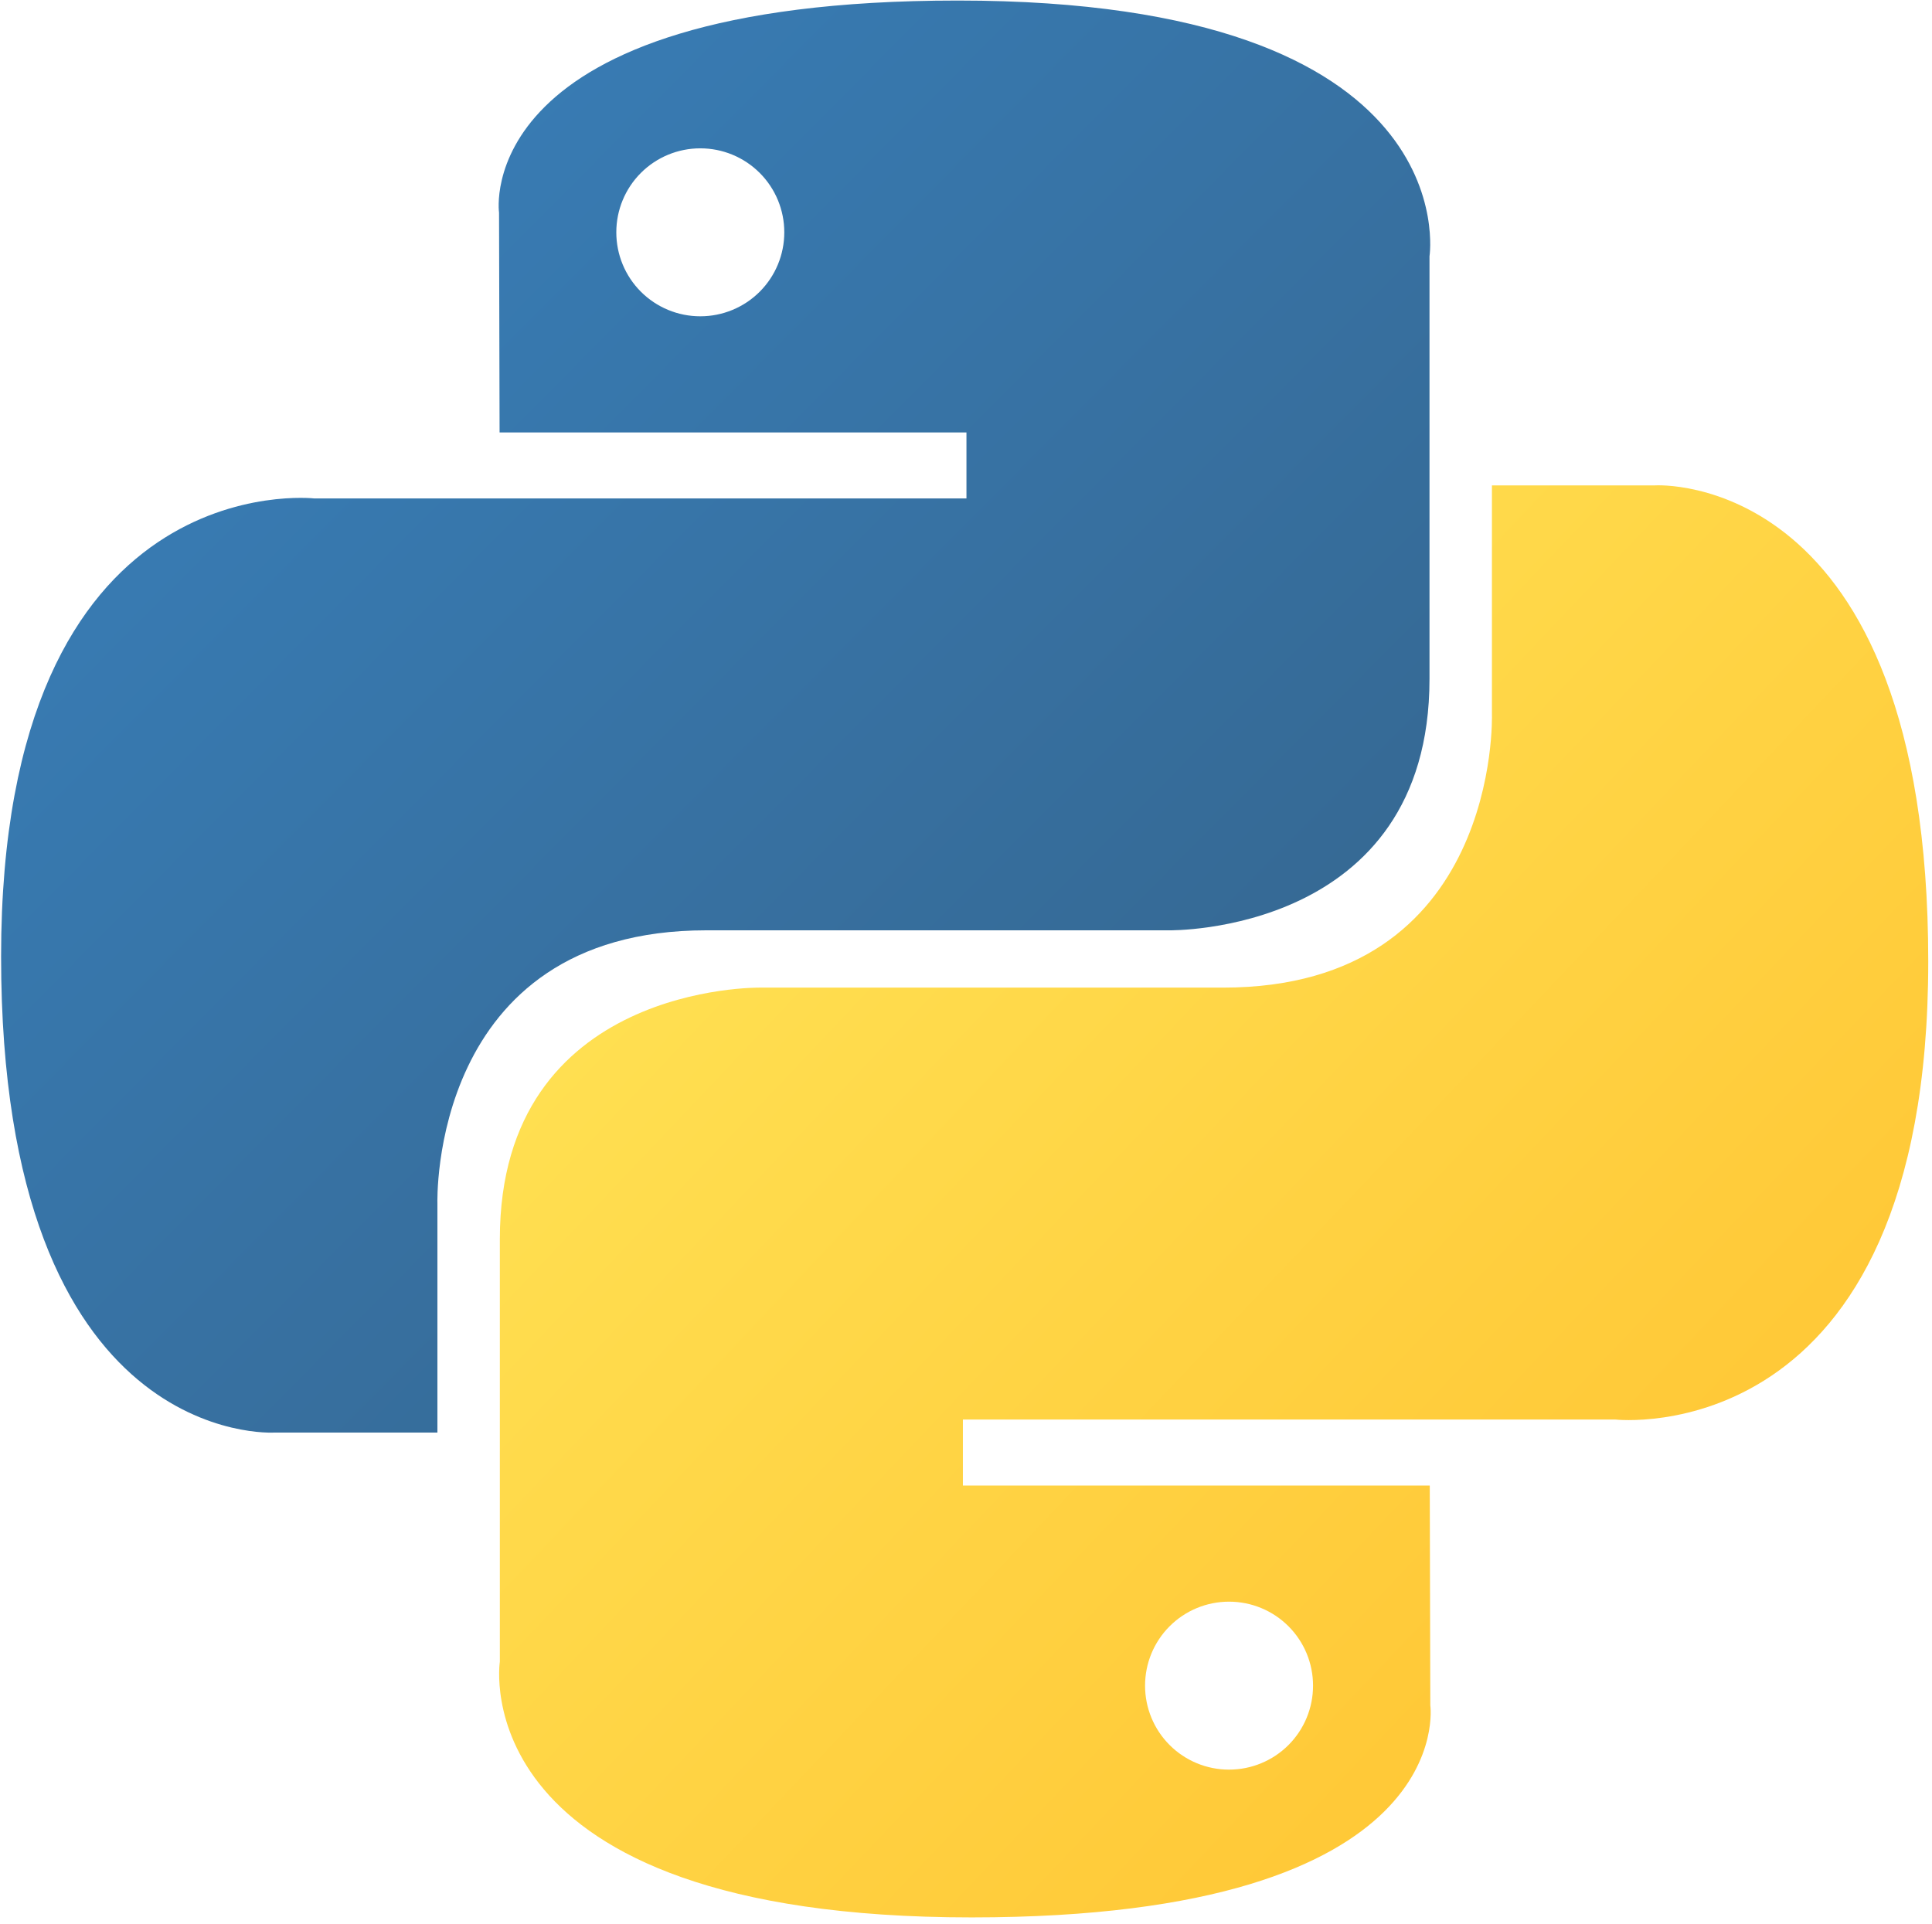
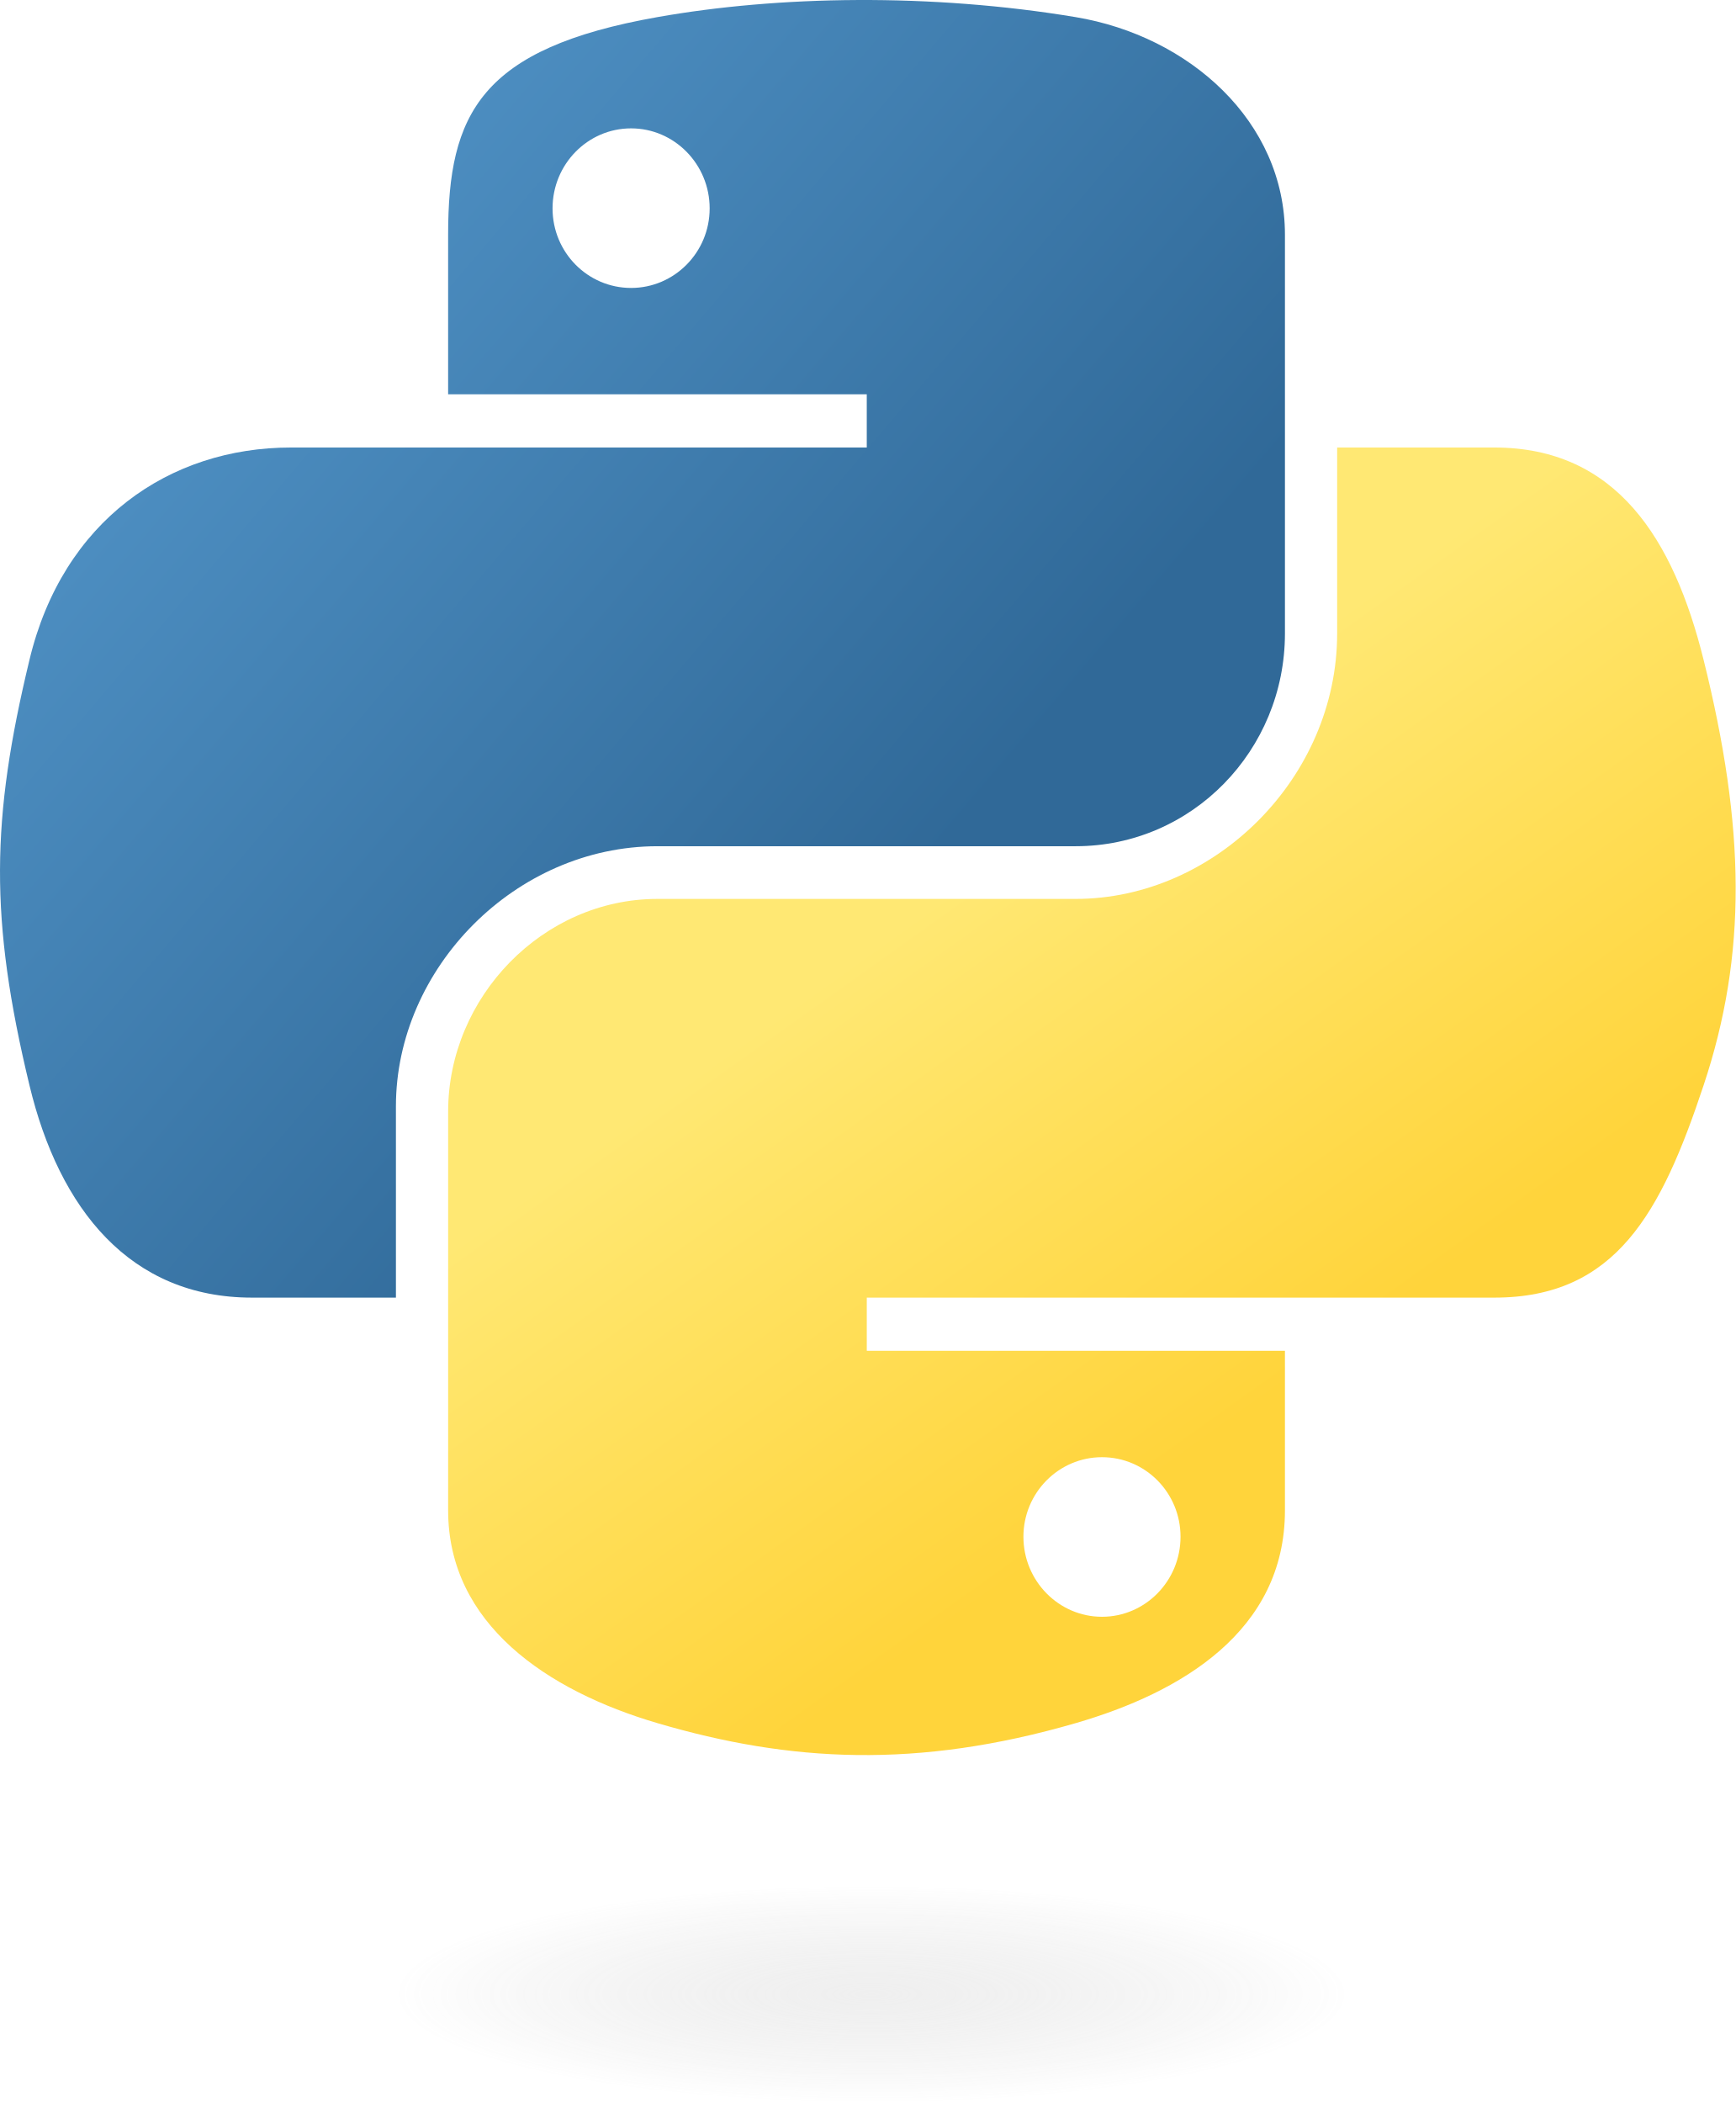
- <svg xmlns="http://www.w3.org/2000/svg" width="2500" height="2490" viewBox="0 0 256 255" preserveAspectRatio="xMinYMin meet">
-   <defs>
-     <linearGradient x1="12.959%" y1="12.039%" x2="79.639%" y2="78.201%" id="a">
-       <stop stop-color="#387EB8" offset="0%" />
-       <stop stop-color="#366994" offset="100%" />
+ <svg xmlns="http://www.w3.org/2000/svg" xmlns:xlink="http://www.w3.org/1999/xlink" version="1.0" id="svg2" width="83.371pt" height="101.001pt">
+   <defs id="defs4">
+     <linearGradient id="linearGradient2795">
+       <stop style="stop-color:#b8b8b8;stop-opacity:0.498;" offset="0" id="stop2797" />
+       <stop style="stop-color:#7f7f7f;stop-opacity:0;" offset="1" id="stop2799" />
    </linearGradient>
-     <linearGradient x1="19.128%" y1="20.579%" x2="90.742%" y2="88.429%" id="b">
-       <stop stop-color="#FFE052" offset="0%" />
-       <stop stop-color="#FFC331" offset="100%" />
+     <linearGradient id="linearGradient2787">
+       <stop style="stop-color:#7f7f7f;stop-opacity:0.5;" offset="0" id="stop2789" />
+       <stop style="stop-color:#7f7f7f;stop-opacity:0;" offset="1" id="stop2791" />
    </linearGradient>
+     <linearGradient id="linearGradient3676">
+       <stop style="stop-color:#b2b2b2;stop-opacity:0.5;" offset="0" id="stop3678" />
+       <stop style="stop-color:#b3b3b3;stop-opacity:0;" offset="1" id="stop3680" />
+     </linearGradient>
+     <linearGradient id="linearGradient3236">
+       <stop style="stop-color:#f4f4f4;stop-opacity:1" offset="0" id="stop3244" />
+       <stop style="stop-color:white;stop-opacity:1" offset="1" id="stop3240" />
+     </linearGradient>
+     <linearGradient id="linearGradient4671">
+       <stop style="stop-color:#ffd43b;stop-opacity:1;" offset="0" id="stop4673" />
+       <stop style="stop-color:#ffe873;stop-opacity:1" offset="1" id="stop4675" />
+     </linearGradient>
+     <linearGradient id="linearGradient4689">
+       <stop style="stop-color:#5a9fd4;stop-opacity:1;" offset="0" id="stop4691" />
+       <stop style="stop-color:#306998;stop-opacity:1;" offset="1" id="stop4693" />
+     </linearGradient>
+     <linearGradient x1="224.24" y1="144.757" x2="-65.309" y2="144.757" id="linearGradient2987" xlink:href="#linearGradient4671" gradientUnits="userSpaceOnUse" gradientTransform="translate(100.2702,99.61116)" />
+     <linearGradient x1="172.942" y1="77.476" x2="26.67" y2="76.313" id="linearGradient2990" xlink:href="#linearGradient4689" gradientUnits="userSpaceOnUse" gradientTransform="translate(100.2702,99.61116)" />
+     <linearGradient xlink:href="#linearGradient4689" id="linearGradient2587" gradientUnits="userSpaceOnUse" gradientTransform="translate(100.2702,99.61116)" x1="172.942" y1="77.476" x2="26.67" y2="76.313" />
+     <linearGradient xlink:href="#linearGradient4671" id="linearGradient2589" gradientUnits="userSpaceOnUse" gradientTransform="translate(100.2702,99.61116)" x1="224.24" y1="144.757" x2="-65.309" y2="144.757" />
+     <linearGradient xlink:href="#linearGradient4689" id="linearGradient2248" gradientUnits="userSpaceOnUse" gradientTransform="translate(100.2702,99.61116)" x1="172.942" y1="77.476" x2="26.67" y2="76.313" />
+     <linearGradient xlink:href="#linearGradient4671" id="linearGradient2250" gradientUnits="userSpaceOnUse" gradientTransform="translate(100.2702,99.61116)" x1="224.24" y1="144.757" x2="-65.309" y2="144.757" />
+     <linearGradient xlink:href="#linearGradient4671" id="linearGradient2255" gradientUnits="userSpaceOnUse" gradientTransform="matrix(0.562541,0,0,0.567972,-11.5974,-7.60954)" x1="224.24" y1="144.757" x2="-65.309" y2="144.757" />
+     <linearGradient xlink:href="#linearGradient4689" id="linearGradient2258" gradientUnits="userSpaceOnUse" gradientTransform="matrix(0.562541,0,0,0.567972,-11.5974,-7.60954)" x1="172.942" y1="76.176" x2="26.67" y2="76.313" />
+     <radialGradient xlink:href="#linearGradient2795" id="radialGradient2801" cx="61.519" cy="132.286" fx="61.519" fy="132.286" r="29.037" gradientTransform="matrix(1,0,0,0.177966,0,108.7434)" gradientUnits="userSpaceOnUse" />
+     <linearGradient xlink:href="#linearGradient4671" id="linearGradient1475" gradientUnits="userSpaceOnUse" gradientTransform="matrix(0.562541,0,0,0.567972,-14.99112,-11.70237)" x1="150.961" y1="192.352" x2="112.031" y2="137.273" />
+     <linearGradient xlink:href="#linearGradient4689" id="linearGradient1478" gradientUnits="userSpaceOnUse" gradientTransform="matrix(0.562541,0,0,0.567972,-14.99112,-11.70237)" x1="26.649" y1="20.604" x2="135.665" y2="114.398" />
+     <radialGradient xlink:href="#linearGradient2795" id="radialGradient1480" gradientUnits="userSpaceOnUse" gradientTransform="matrix(1.7490565e-8,-0.239947,1.054668,3.7915457e-7,-83.7008,142.462)" cx="61.519" cy="132.286" fx="61.519" fy="132.286" r="29.037" />
  </defs>
-   <path d="M126.916.072c-64.832 0-60.784 28.115-60.784 28.115l.072 29.128h61.868v8.745H41.631S.145 61.355.145 126.77c0 65.417 36.21 63.097 36.21 63.097h21.61v-30.356s-1.165-36.21 35.632-36.21h61.362s34.475.557 34.475-33.319V33.97S194.67.072 126.916.072zM92.802 19.66a11.12 11.12 0 0 1 11.13 11.13 11.12 11.12 0 0 1-11.13 11.13 11.12 11.12 0 0 1-11.13-11.13 11.12 11.12 0 0 1 11.13-11.13z" fill="url(#a)" />
-   <path d="M128.757 254.126c64.832 0 60.784-28.115 60.784-28.115l-.072-29.127H127.6v-8.745h86.441s41.486 4.705 41.486-60.712c0-65.416-36.21-63.096-36.21-63.096h-21.61v30.355s1.165 36.21-35.632 36.21h-61.362s-34.475-.557-34.475 33.32v56.013s-5.235 33.897 62.518 33.897zm34.114-19.586a11.12 11.12 0 0 1-11.13-11.13 11.12 11.12 0 0 1 11.13-11.131 11.12 11.12 0 0 1 11.13 11.13 11.12 11.12 0 0 1-11.13 11.13z" fill="url(#b)" />
+   <path style="fill:url(#linearGradient1478);fill-opacity:1" d="M 54.919,9.1927421e-4 C 50.335,0.022 45.958,0.413 42.106,1.095 30.76,3.099 28.7,7.295 28.7,15.032 v 10.219 h 26.812 v 3.406 h -26.812 -10.062 c -7.792,0 -14.616,4.684 -16.75,13.594 -2.462,10.213 -2.571,16.586 0,27.25 1.906,7.938 6.458,13.594 14.25,13.594 h 9.219 v -12.25 c 0,-8.85 7.657,-16.656 16.75,-16.656 h 26.781 c 7.455,0 13.406,-6.138 13.406,-13.625 v -25.531 c 0,-7.266 -6.13,-12.725 -13.406,-13.937 C 64.282,0.328 59.502,-0.02 54.919,9.1927421e-4 Z m -14.5,8.219 c 2.77,0 5.031,2.299 5.031,5.125 -2e-6,2.816 -2.262,5.094 -5.031,5.094 -2.779,-1e-6 -5.031,-2.277 -5.031,-5.094 -10e-7,-2.826 2.252,-5.125 5.031,-5.125 z" id="path1948" />
+   <path style="fill:url(#linearGradient1475);fill-opacity:1" d="m 85.638,28.657 v 11.906 c 0,9.231 -7.826,17 -16.75,17 h -26.781 c -7.336,0 -13.406,6.278 -13.406,13.625 v 25.531 c 0,7.266 6.319,11.54 13.406,13.625 8.487,2.496 16.626,2.947 26.781,0 6.75,-1.954 13.406,-5.888 13.406,-13.625 V 86.501 h -26.781 v -3.406 h 26.781 13.406 c 7.792,0 10.696,-5.435 13.406,-13.594 2.799,-8.399 2.68,-16.476 0,-27.25 -1.926,-7.757 -5.604,-13.594 -13.406,-13.594 z m -15.062,64.656 c 2.779,3e-6 5.031,2.277 5.031,5.094 -2e-6,2.826 -2.252,5.125 -5.031,5.125 -2.77,0 -5.031,-2.299 -5.031,-5.125 2e-6,-2.816 2.262,-5.094 5.031,-5.094 z" id="path1950" />
+   <ellipse style="opacity:0.444;fill:url(#radialGradient1480);fill-opacity:1;fill-rule:nonzero;stroke:none;stroke-width:15.417;stroke-miterlimit:4;stroke-dasharray:none;stroke-opacity:1" id="path1894" cx="55.817" cy="127.701" rx="35.931" ry="6.967" />
</svg>
